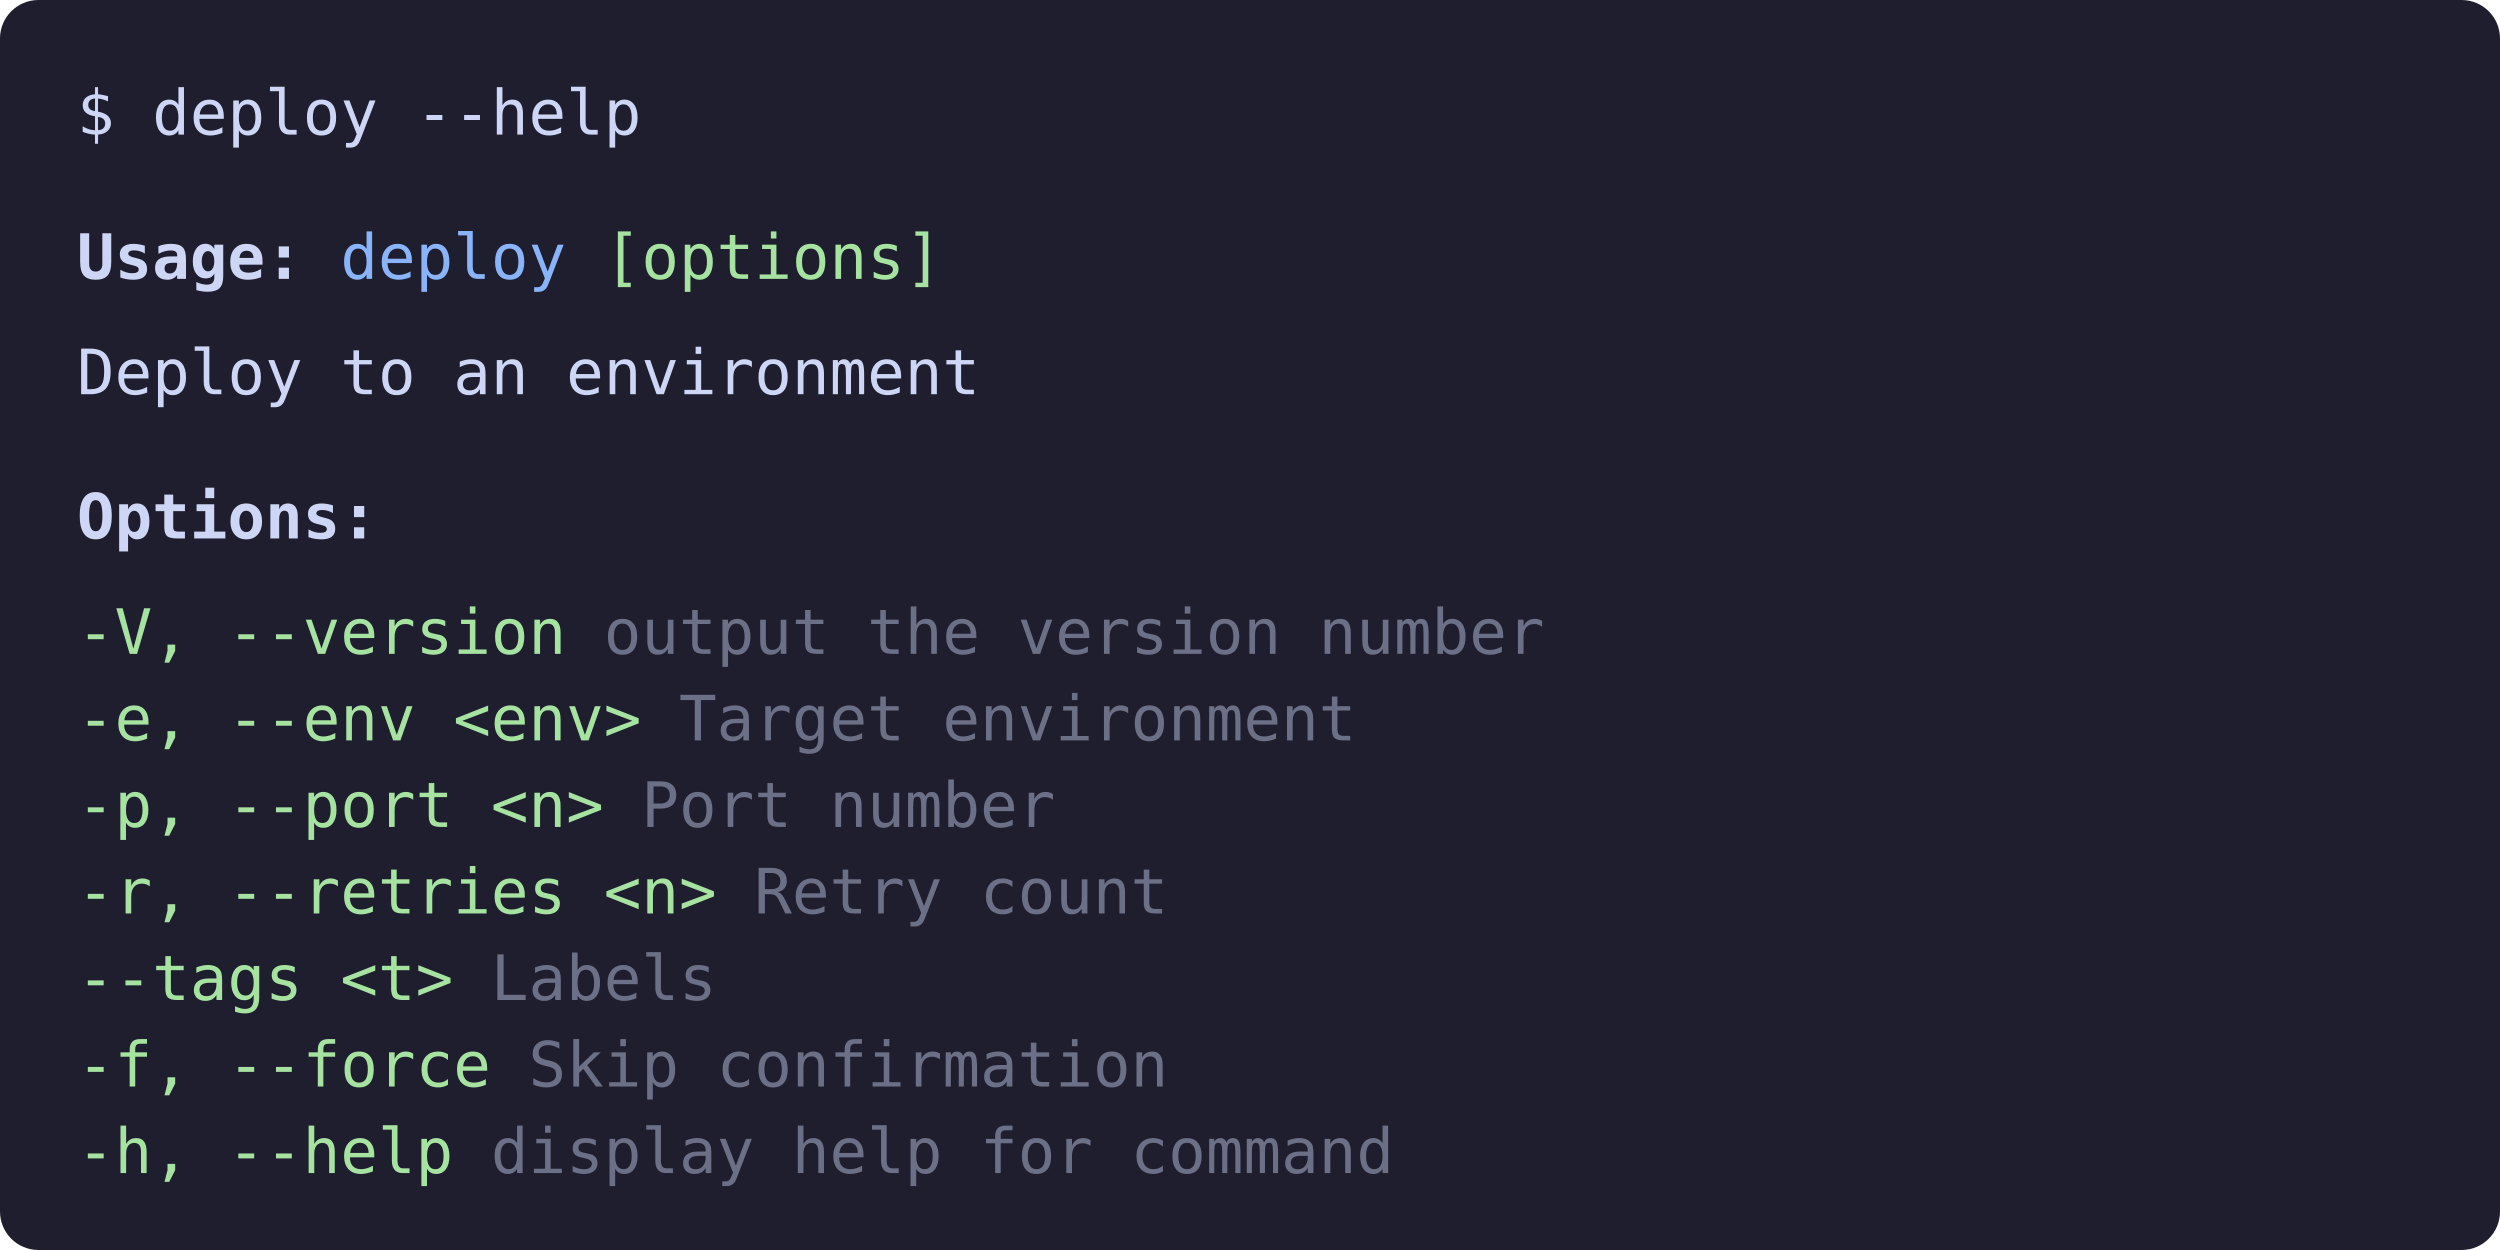
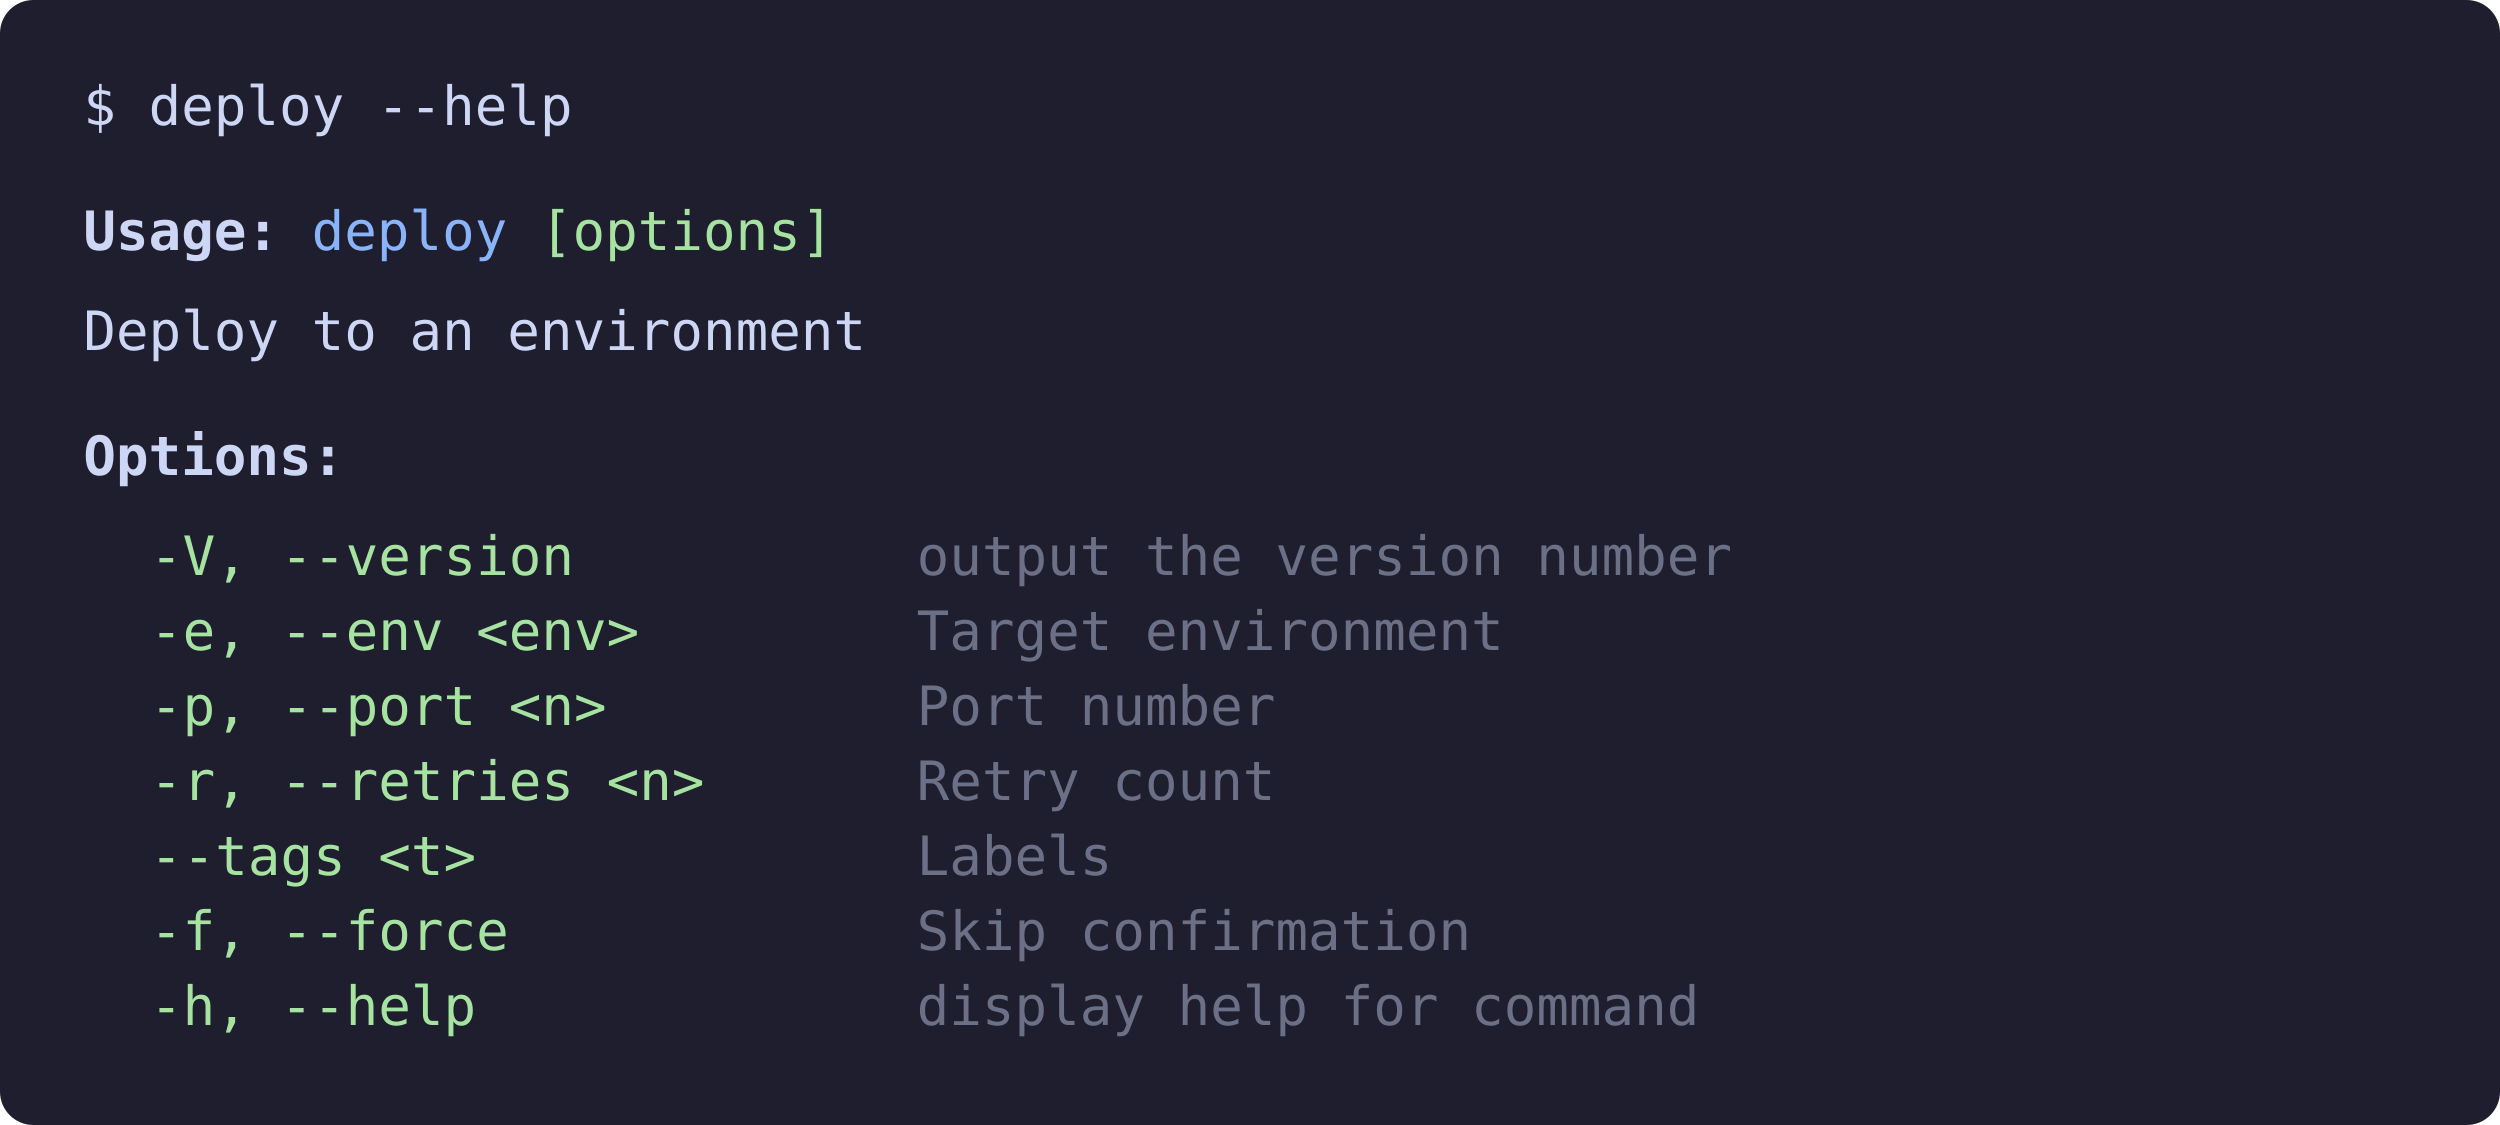
- <svg xmlns="http://www.w3.org/2000/svg" width="520" height="260" viewBox="0 0 520 260">
+ <svg xmlns="http://www.w3.org/2000/svg" width="100%" viewBox="0 0 600 270">
  <style>
    .bg { fill: #1e1e2e; rx: 8; }
    text { font-family: 'Cascadia Code', 'Fira Code', 'JetBrains Mono', Menlo, Consolas, monospace; font-size: 13px; }
    .prompt { fill: #cdd6f4; }
    .bold { fill: #cdd6f4; font-weight: bold; }
    .cyan { fill: #89b4fa; }
    .green { fill: #a6e3a1; }
    .dim { fill: #6c7086; }
    .text { fill: #cdd6f4; }
  </style>
-   <rect class="bg" width="520" height="260" />
-   <text y="28" x="16">
+   <rect class="bg" width="600" height="270" rx="8" />
+   <text y="30" x="20">
    <tspan class="prompt">$</tspan>
    <tspan class="text"> deploy --help</tspan>
  </text>
-   <text y="58" x="16">
+   <text y="60" x="20">
    <tspan class="bold">Usage:</tspan>
    <tspan class="cyan"> deploy</tspan>
    <tspan class="green"> [options]</tspan>
  </text>
-   <text y="82" x="16" class="text">Deploy to an environment</text>
-   <text y="112" x="16" class="bold">Options:</text>
-   <text y="136" x="16">
-     <tspan class="green">  -V, --version     </tspan>
-     <tspan class="dim">output the version number</tspan>
-   </text>
-   <text y="154" x="16">
-     <tspan class="green">  -e, --env &lt;env&gt;   </tspan>
-     <tspan class="dim">Target environment</tspan>
-   </text>
-   <text y="172" x="16">
-     <tspan class="green">  -p, --port &lt;n&gt;    </tspan>
-     <tspan class="dim">Port number</tspan>
-   </text>
-   <text y="190" x="16">
-     <tspan class="green">  -r, --retries &lt;n&gt; </tspan>
-     <tspan class="dim">Retry count</tspan>
-   </text>
-   <text y="208" x="16">
-     <tspan class="green">  --tags &lt;t&gt;        </tspan>
-     <tspan class="dim">Labels</tspan>
-   </text>
-   <text y="226" x="16">
-     <tspan class="green">  -f, --force       </tspan>
-     <tspan class="dim">Skip confirmation</tspan>
-   </text>
-   <text y="244" x="16">
-     <tspan class="green">  -h, --help        </tspan>
-     <tspan class="dim">display help for command</tspan>
-   </text>
+   <text y="84" x="20" class="text">Deploy to an environment</text>
+   <text y="114" x="20" class="bold">Options:</text>
+   <text y="138" x="36" class="green">-V, --version</text>
+   <text y="138" x="220" class="dim">output the version number</text>
+   <text y="156" x="36" class="green">-e, --env &lt;env&gt;</text>
+   <text y="156" x="220" class="dim">Target environment</text>
+   <text y="174" x="36" class="green">-p, --port &lt;n&gt;</text>
+   <text y="174" x="220" class="dim">Port number</text>
+   <text y="192" x="36" class="green">-r, --retries &lt;n&gt;</text>
+   <text y="192" x="220" class="dim">Retry count</text>
+   <text y="210" x="36" class="green">--tags &lt;t&gt;</text>
+   <text y="210" x="220" class="dim">Labels</text>
+   <text y="228" x="36" class="green">-f, --force</text>
+   <text y="228" x="220" class="dim">Skip confirmation</text>
+   <text y="246" x="36" class="green">-h, --help</text>
+   <text y="246" x="220" class="dim">display help for command</text>
</svg>
